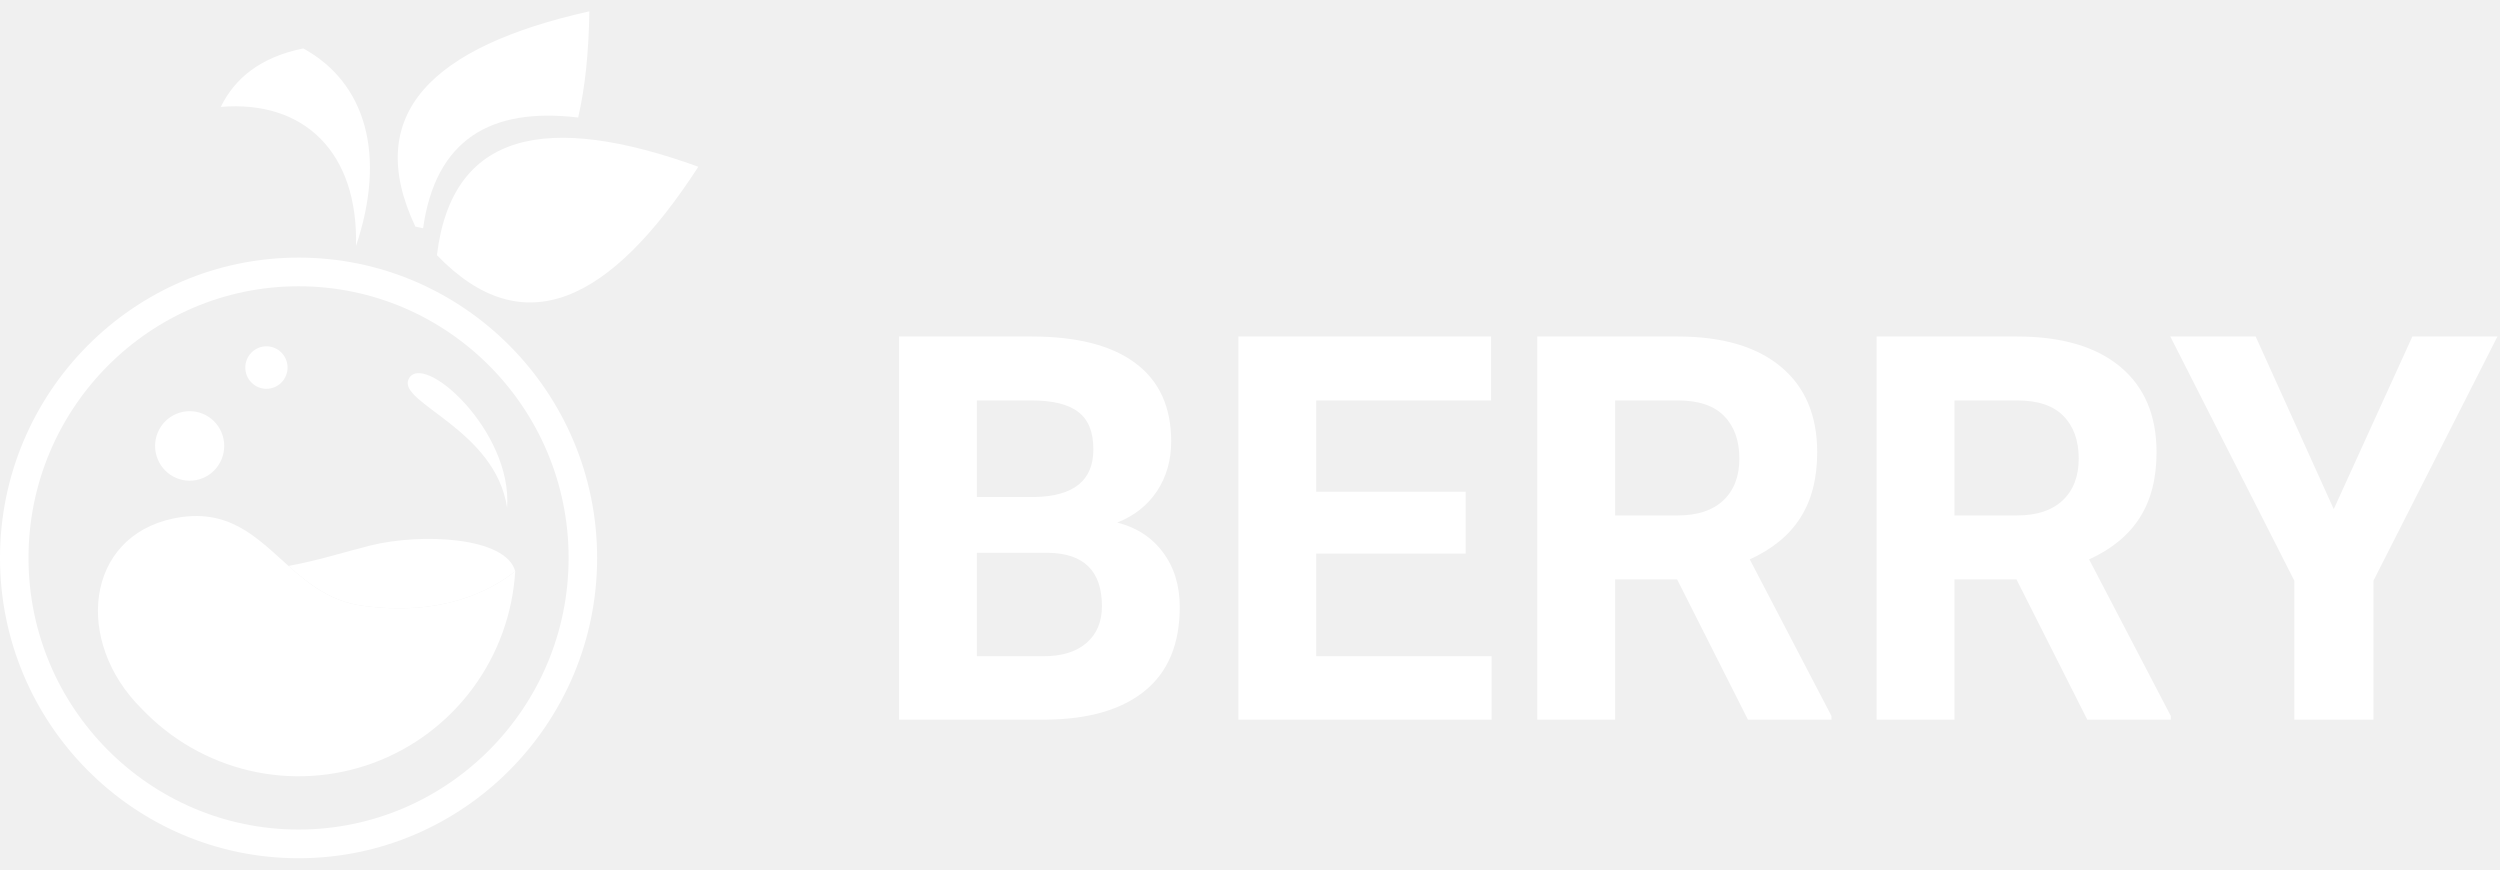
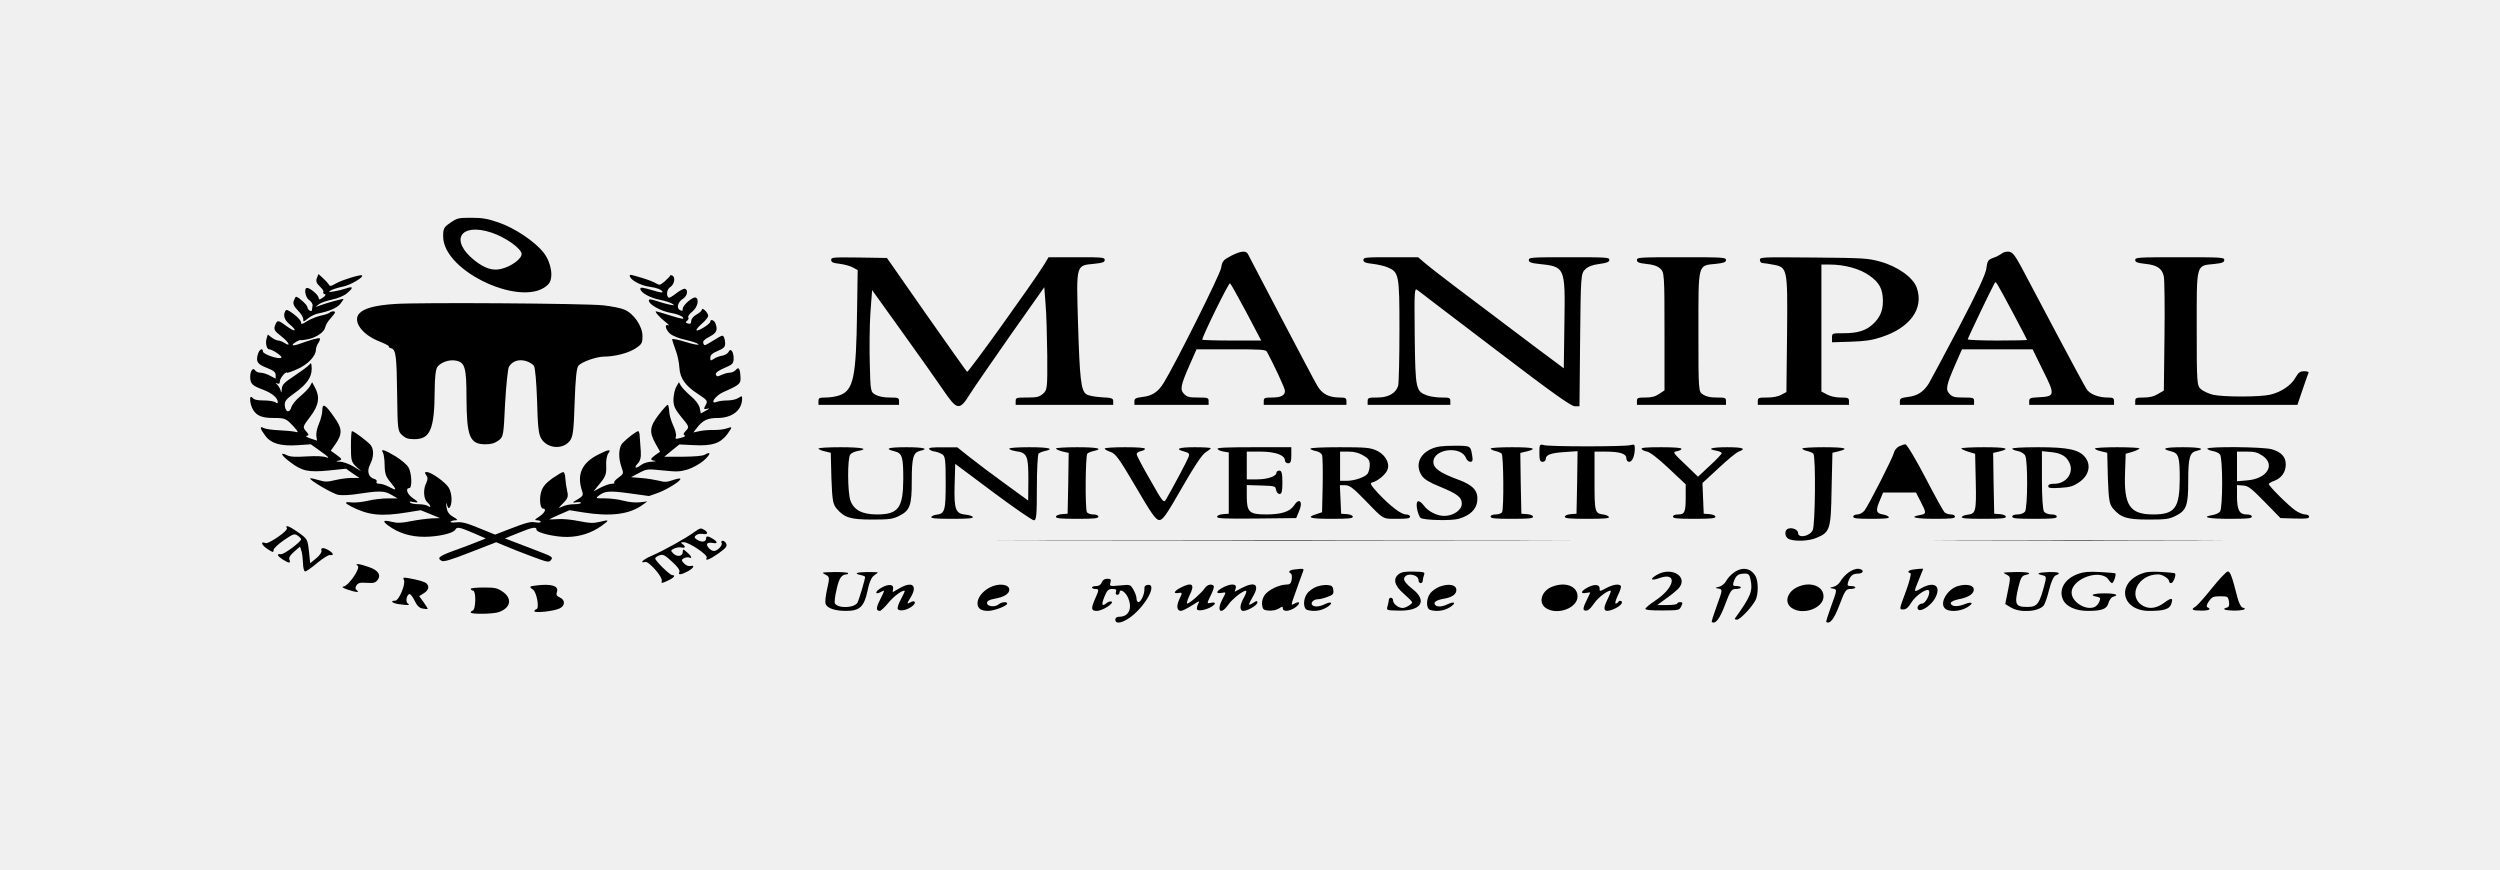
- <svg xmlns="http://www.w3.org/2000/svg" width="92" height="32" viewBox="0 0 92 32" fill="none">
-   <path d="M33.085 26.483V12.383H37.954C39.641 12.383 40.92 12.712 41.792 13.371C42.664 14.023 43.1 14.982 43.1 16.247C43.1 16.938 42.925 17.548 42.575 18.077C42.225 18.6 41.738 18.985 41.114 19.23C41.827 19.411 42.387 19.775 42.795 20.324C43.208 20.873 43.415 21.544 43.415 22.338C43.415 23.694 42.989 24.721 42.136 25.418C41.283 26.115 40.067 26.47 38.489 26.483H33.085ZM35.949 20.343V24.149H38.403C39.078 24.149 39.603 23.988 39.978 23.665C40.36 23.336 40.551 22.884 40.551 22.309C40.551 21.018 39.892 20.363 38.575 20.343H35.949ZM35.949 18.29H38.069C39.514 18.265 40.236 17.68 40.236 16.538C40.236 15.898 40.051 15.44 39.682 15.162C39.319 14.878 38.743 14.736 37.954 14.736H35.949V18.29ZM53.937 20.372H48.437V24.149H54.891V26.483H45.573V12.383H54.872V14.736H48.437V18.097H53.937V20.372ZM61.718 21.322H59.436V26.483H56.572V12.383H61.736C63.379 12.383 64.645 12.754 65.537 13.497C66.428 14.239 66.873 15.288 66.873 16.644C66.873 17.606 66.666 18.41 66.253 19.055C65.846 19.695 65.225 20.205 64.391 20.586L67.398 26.348V26.483H64.324L61.718 21.322ZM59.436 18.968H61.746C62.466 18.968 63.023 18.784 63.417 18.416C63.811 18.042 64.009 17.529 64.009 16.877C64.009 16.212 63.821 15.689 63.446 15.308C63.077 14.927 62.507 14.736 61.736 14.736H59.436V18.968ZM74.206 21.322H71.924V26.483H69.059V12.383H74.225C75.867 12.383 77.134 12.754 78.025 13.497C78.916 14.239 79.361 15.288 79.361 16.644C79.361 17.606 79.154 18.41 78.74 19.055C78.333 19.695 77.713 20.205 76.879 20.586L79.886 26.348V26.483H76.812L74.206 21.322ZM71.924 18.968H74.234C74.953 18.968 75.51 18.784 75.905 18.416C76.3 18.042 76.497 17.529 76.497 16.877C76.497 16.212 76.309 15.689 75.934 15.308C75.564 14.927 74.995 14.736 74.225 14.736H71.924V18.968ZM85.882 18.736L88.775 12.383H91.906L87.343 21.37V26.483H84.431V21.37L79.867 12.383H83.008L85.882 18.736Z" fill="white" />
-   <path d="M10.987 31.583C4.928 31.583 0 26.625 0 20.532C0 14.438 4.929 9.48 10.987 9.48C17.045 9.48 21.974 14.438 21.974 20.532C21.974 26.625 17.046 31.583 10.987 31.583ZM10.987 10.535C5.508 10.535 1.049 15.019 1.049 20.531C1.049 26.043 5.508 30.527 10.987 30.527C16.466 30.527 20.925 26.042 20.925 20.53C20.925 15.018 16.467 10.535 10.987 10.535Z" fill="white" />
-   <path d="M18.96 21.022C18.618 19.748 15.485 19.61 13.62 20.077C12.644 20.323 11.646 20.642 10.616 20.826C11.37 21.498 12.179 22.134 13.34 22.292C16.221 22.683 18.011 21.774 18.96 21.022Z" fill="white" />
-   <path d="M13.34 22.292C12.176 22.134 11.37 21.498 10.616 20.826C9.45 19.785 8.413 18.657 6.377 19.081C3.141 19.756 2.715 23.607 5.214 26.082C6.287 27.212 7.665 28.003 9.178 28.358C10.691 28.712 12.274 28.615 13.733 28.078C15.192 27.541 16.464 26.588 17.392 25.334C18.321 24.081 18.866 22.583 18.96 21.023C18.011 21.774 16.221 22.683 13.34 22.292Z" fill="white" />
-   <path d="M15.034 13.958C14.63 14.829 18.23 15.795 18.661 18.687C18.868 15.84 15.533 12.881 15.034 13.958Z" fill="white" />
-   <path d="M7.466 17.593C8.115 17.322 8.423 16.574 8.155 15.921C7.886 15.268 7.142 14.958 6.493 15.229C5.844 15.499 5.535 16.247 5.804 16.9C6.073 17.553 6.817 17.863 7.466 17.593Z" fill="white" />
-   <path d="M10.354 14.079C10.658 13.774 10.658 13.279 10.354 12.973C10.051 12.668 9.559 12.668 9.255 12.973C8.951 13.279 8.951 13.774 9.255 14.079C9.559 14.385 10.051 14.385 10.354 14.079Z" fill="white" />
-   <path d="M13.101 9.051C14.224 5.714 13.469 3.048 11.161 1.782C9.583 2.104 8.647 2.873 8.125 3.933C11.22 3.681 13.184 5.63 13.101 9.051Z" fill="white" />
-   <path d="M25.699 6.136C20.139 4.129 16.631 4.817 16.079 9.39C19.265 12.697 22.474 11.114 25.699 6.136Z" fill="white" />
-   <path d="M21.276 4.325C21.534 3.217 21.668 1.907 21.688 0.417C15.923 1.708 13.322 4.176 15.284 8.338C15.382 8.361 15.475 8.38 15.57 8.4C16.028 5.143 18.046 3.938 21.276 4.325Z" fill="white" />
+ <svg xmlns="http://www.w3.org/2000/svg" version="1.0" width="92pt" height="32pt" viewBox="0 0 92 32" preserveAspectRatio="xMidYMid meet">
+   <g transform="translate(0,32) scale(0.007803,-0.005378)" fill="#000000" stroke="none">
+     <path d="M2124 4426 c-31 -31 -34 -39 -34 -94 0 -244 384 -497 496 -327 26 40 15 147 -22 216 -41 76 -136 169 -213 207 -52 26 -76 32 -129 32 -60 0 -66 -2 -98 -34z m195 -68 c66 -32 141 -110 141 -146 0 -33 -49 -86 -97 -102 -39 -14 -76 3 -123 56 -122 139 -70 264 79 192z" />
+     <path d="M5805 4199 c-35 -27 -41 -36 -46 -82 -5 -46 -220 -669 -271 -787 -26 -62 -55 -89 -100 -96 -32 -6 -38 -11 -38 -30 l0 -24 175 0 175 0 0 25 c0 23 -3 25 -50 25 -42 0 -52 4 -66 25 -20 30 -16 58 28 203 l31 102 163 0 c145 0 163 -2 169 -17 31 -82 85 -250 85 -267 0 -32 -19 -46 -62 -46 -34 0 -38 -3 -38 -25 l0 -25 195 0 195 0 0 25 c0 21 -5 25 -30 25 -53 0 -85 24 -108 82 -12 29 -88 240 -171 468 -82 228 -153 423 -156 433 -10 24 -34 20 -80 -14z m73 -386 l70 -193 -139 0 c-77 0 -139 3 -139 6 0 22 125 392 131 386 4 -4 38 -94 77 -199z" />
+     <path d="M9440 4215 c-8 -9 -26 -23 -41 -30 -23 -12 -27 -22 -31 -72 -4 -41 -42 -160 -130 -403 -69 -190 -133 -363 -142 -385 -24 -56 -54 -84 -98 -91 -32 -6 -38 -11 -38 -30 l0 -24 175 0 175 0 0 25 c0 23 -3 25 -50 25 -42 0 -52 4 -66 25 -19 30 -16 57 28 203 l31 102 167 0 166 0 49 -145 c58 -167 57 -178 -19 -183 -41 -3 -46 -6 -46 -28 l0 -24 200 0 200 0 0 25 c0 21 -5 25 -30 25 -43 0 -84 23 -99 57 -7 15 -71 186 -141 378 -70 193 -145 397 -166 455 -31 83 -43 106 -60 108 -11 2 -27 -4 -34 -13z m56 -413 c35 -96 64 -176 64 -178 0 -2 -63 -4 -140 -4 -77 0 -140 4 -140 8 0 7 112 348 126 382 7 18 2 30 90 -208z" />
+     <path d="M3920 4171 c0 -15 9 -21 40 -26 22 -4 50 -15 62 -25 l23 -18 -3 -282 c-4 -455 -17 -541 -83 -575 -15 -8 -44 -15 -64 -15 -31 0 -35 -3 -35 -25 l0 -25 190 0 190 0 0 25 c0 23 -4 25 -44 25 -28 0 -52 7 -67 19 -23 19 -24 23 -27 213 -2 106 -1 263 3 348 l8 155 141 -285 c78 -157 165 -336 194 -398 66 -141 77 -144 127 -27 19 44 106 226 192 405 l158 325 6 -115 c4 -63 7 -221 8 -351 1 -225 0 -238 -20 -263 -18 -22 -28 -26 -75 -26 -51 0 -54 -1 -54 -25 l0 -25 230 0 230 0 0 24 c0 21 -5 24 -56 28 -32 3 -62 11 -71 21 -25 24 -31 106 -39 489 -8 402 -10 391 76 403 40 6 50 11 50 26 0 18 -9 19 -132 19 l-133 0 -24 -58 c-49 -114 -354 -732 -360 -726 -3 3 -89 179 -192 392 l-186 387 -132 3 c-124 2 -131 2 -131 -17z" />
+     <path d="M6430 4171 c0 -15 10 -21 43 -26 23 -4 54 -14 69 -23 56 -33 58 -48 58 -430 0 -192 -3 -363 -6 -381 -11 -52 -46 -81 -99 -81 -41 0 -45 -2 -45 -25 l0 -25 195 0 195 0 0 25 c0 23 -4 25 -40 25 -23 0 -53 6 -69 14 -54 28 -56 42 -59 406 -2 321 -2 334 15 313 10 -11 175 -195 368 -407 262 -290 355 -386 372 -386 l22 0 3 454 c3 443 4 455 24 483 15 20 34 31 67 37 36 7 47 14 47 28 0 17 -12 18 -190 18 -180 0 -190 -1 -190 -19 0 -15 10 -21 43 -26 129 -20 129 -17 125 -403 l-3 -312 -136 147 c-353 385 -477 522 -513 566 l-38 47 -129 0 c-120 0 -129 -1 -129 -19z" />
+     <path d="M7720 4171 c0 -16 9 -21 45 -27 31 -4 52 -14 65 -32 19 -24 20 -41 20 -429 l0 -404 -25 -24 c-18 -18 -35 -25 -65 -25 -36 0 -40 -2 -40 -25 l0 -25 210 0 210 0 0 25 c0 23 -4 25 -43 25 -30 0 -50 6 -65 20 -22 21 -22 22 -22 435 0 471 -4 447 84 460 36 6 46 11 46 26 0 18 -11 19 -210 19 -201 0 -210 -1 -210 -19z" />
+     <path d="M8300 4171 c0 -12 6 -21 13 -21 6 0 29 -5 50 -11 67 -18 68 -24 65 -475 l-3 -396 -24 -19 c-15 -12 -39 -19 -67 -19 -40 0 -44 -2 -44 -25 l0 -25 215 0 215 0 0 25 c0 22 -4 25 -39 25 -24 0 -48 8 -65 21 l-26 20 0 435 0 434 38 0 c72 0 144 -29 189 -76 47 -48 63 -93 63 -175 0 -66 -14 -112 -47 -157 -33 -44 -72 -62 -138 -62 -55 0 -55 0 -55 -31 l0 -31 88 4 c66 3 100 10 142 30 138 64 204 196 170 338 -17 72 -91 148 -175 181 -56 22 -75 24 -312 27 -250 3 -253 3 -253 -17z" />
+     <path d="M10070 4171 c0 -15 10 -20 46 -26 57 -8 81 -32 89 -87 3 -24 5 -209 3 -411 l-3 -369 -28 -24 c-19 -17 -40 -24 -68 -24 -35 0 -39 -3 -39 -25 l0 -25 383 0 382 0 24 103 c13 56 26 108 28 115 3 7 -4 12 -20 12 -19 0 -27 -8 -41 -43 -20 -54 -69 -101 -121 -118 -50 -16 -218 -16 -268 0 -20 7 -46 24 -57 38 -19 25 -20 40 -20 419 0 447 -4 425 84 438 36 6 46 11 46 27 0 18 -9 19 -210 19 -199 0 -210 -1 -210 -19z" />
+     <path d="M1494 4046 c-5 -20 -1 -35 15 -57 12 -16 19 -33 16 -38 -3 -5 0 -11 6 -13 7 -2 5 -11 -7 -23 -19 -18 -19 -18 -22 1 -4 21 -40 64 -54 64 -16 0 -8 -67 10 -83 10 -10 18 -27 16 -40 -1 -12 -3 -26 -3 -30 -2 -15 -21 4 -21 21 -1 17 -48 78 -55 71 -2 -2 -6 -15 -10 -29 -4 -18 1 -36 19 -63 15 -21 26 -48 26 -60 0 -21 1 -21 23 5 12 14 33 29 47 33 53 15 91 39 105 66 8 15 15 30 15 33 0 5 -80 -27 -115 -46 -19 -11 -19 -10 -2 9 10 12 38 26 63 33 26 8 55 25 69 42 33 39 32 52 -2 35 -16 -8 -41 -17 -58 -21 -26 -6 -28 -5 -15 7 8 7 34 19 57 26 36 10 101 66 90 77 -7 7 -93 -31 -121 -54 -28 -23 -30 -23 -37 -5 -5 10 -17 29 -28 43 l-19 25 -8 -29z" />
+     <path d="M2970 4064 c0 -28 51 -69 97 -77 31 -6 51 -18 57 -32 4 -10 -11 -7 -49 10 -45 19 -55 21 -55 9 0 -25 45 -62 91 -75 24 -7 51 -19 59 -27 13 -12 12 -13 -10 -7 -14 4 -42 15 -62 25 -32 15 -38 15 -38 3 0 -26 56 -72 104 -84 26 -6 51 -20 56 -30 9 -15 0 -14 -56 11 -36 17 -68 30 -70 30 -9 0 19 -45 45 -74 14 -16 20 -26 14 -22 -21 12 -15 -28 7 -57 13 -16 43 -33 75 -43 30 -10 56 -23 59 -30 3 -7 -22 -1 -60 16 -35 16 -64 24 -64 19 0 -6 7 -39 16 -73 9 -33 17 -88 18 -121 3 -74 28 -125 90 -183 40 -38 44 -45 36 -68 -13 -34 -13 -37 8 -30 10 4 7 -2 -8 -13 l-25 -20 -5 38 c-4 23 -20 55 -43 82 -20 25 -40 56 -46 70 l-9 24 -12 -30 c-7 -16 -13 -55 -14 -85 0 -46 5 -66 37 -123 38 -66 38 -69 22 -94 -12 -17 -14 -28 -6 -32 6 -4 -2 -11 -18 -17 -26 -10 -27 -9 -23 12 2 12 -4 47 -14 76 -9 29 -18 72 -18 95 -1 24 -4 43 -7 43 -4 0 -23 -31 -43 -69 -42 -80 -45 -116 -15 -195 l22 -57 -22 -22 c-26 -28 -26 -34 -3 -40 9 -3 3 -5 -14 -6 -17 0 -39 -10 -49 -21 -26 -29 -38 -24 -18 7 13 20 17 43 15 87 -2 34 -4 78 -5 99 0 20 -4 37 -7 37 -8 0 -52 -48 -73 -80 -20 -29 -22 -101 -6 -166 11 -43 10 -47 -15 -73 -14 -15 -23 -30 -19 -34 3 -4 -2 -7 -12 -7 -10 0 -33 -12 -52 -26 l-34 -26 31 55 c27 48 30 64 29 118 -2 36 3 74 10 87 16 30 2 28 -46 -7 -79 -57 -104 -137 -78 -250 7 -29 4 -36 -21 -58 -27 -22 -27 -24 -6 -20 12 3 22 1 22 -4 0 -5 -15 -9 -33 -9 -18 0 -43 -7 -55 -16 -21 -14 -21 -13 4 23 22 33 25 44 19 83 -4 25 -8 64 -9 88 0 23 -5 42 -10 42 -5 0 -28 -20 -52 -44 -29 -30 -45 -58 -51 -88 -11 -48 -6 -118 8 -118 18 0 8 -30 -18 -55 -22 -20 -24 -25 -10 -25 9 0 17 -5 17 -10 0 -6 -11 -8 -25 -4 -25 6 -40 0 -135 -53 l-55 -31 -75 44 c-60 36 -82 44 -108 40 -19 -3 -30 -1 -27 5 4 5 14 9 23 9 13 0 10 6 -10 23 -20 16 -29 34 -32 67 -4 32 -3 36 2 15 6 -25 9 -27 15 -12 11 30 8 95 -7 131 -16 37 -82 106 -103 106 -11 0 -11 -4 -3 -21 8 -15 8 -29 1 -51 -16 -44 -14 -111 4 -134 17 -23 20 -43 3 -26 -7 7 -27 12 -44 12 -18 0 -36 5 -40 11 -4 8 0 9 15 4 27 -8 27 -1 -4 29 -25 25 -34 66 -15 66 15 0 12 106 -4 143 -7 18 -35 52 -61 75 -51 45 -72 54 -59 25 4 -10 8 -49 8 -88 1 -58 6 -78 29 -117 30 -53 28 -58 -10 -28 -14 11 -34 20 -44 20 -11 0 -16 5 -13 14 3 7 -2 16 -11 19 -27 11 -36 52 -20 98 18 50 19 102 4 132 -12 23 -79 97 -89 97 -3 0 -5 -47 -5 -104 0 -95 2 -107 24 -138 l25 -33 -37 33 c-21 18 -50 33 -65 33 -17 1 -20 3 -9 6 23 6 22 12 -8 43 l-25 26 20 41 c36 74 35 110 -4 189 -42 88 -56 99 -56 46 0 -21 -7 -62 -16 -92 -9 -29 -14 -67 -12 -84 l3 -31 -31 15 c-17 8 -25 16 -17 18 11 3 10 9 -4 32 -16 28 -16 30 20 99 41 77 47 135 22 201 l-13 35 -11 -29 c-6 -15 -27 -46 -46 -69 -19 -22 -37 -55 -41 -73 -8 -42 -28 -35 -31 12 -1 29 6 43 44 82 60 62 83 110 83 169 -1 40 -2 45 -11 28 -6 -11 -38 -45 -70 -76 -48 -45 -59 -62 -60 -90 -1 -27 -3 -29 -6 -9 -3 14 -10 31 -16 39 -9 12 -9 13 1 7 8 -5 12 0 12 16 1 22 28 69 34 58 1 -3 24 8 49 25 48 30 87 89 87 133 0 11 5 33 12 47 6 14 9 27 6 30 -5 5 -43 -10 -100 -40 -16 -8 -28 -10 -28 -6 0 11 31 37 39 34 3 -2 20 2 37 7 39 13 74 50 78 81 1 13 12 40 24 59 12 19 22 38 22 43 0 10 -18 9 -25 -2 -3 -5 -22 -15 -43 -21 -20 -7 -49 -24 -64 -38 -24 -22 -28 -23 -28 -8 0 10 -15 36 -34 56 -26 29 -36 35 -40 23 -12 -30 -5 -62 19 -91 40 -48 29 -59 -14 -13 -41 44 -44 44 -55 -1 -5 -23 0 -35 29 -67 37 -41 50 -78 17 -48 -10 10 -24 17 -30 17 -6 0 -20 9 -30 20 l-19 21 -6 -29 c-6 -30 1 -72 12 -72 15 0 64 -48 58 -57 -10 -15 -87 23 -87 42 0 29 -18 14 -24 -20 -10 -50 -2 -67 44 -93 30 -17 40 -29 40 -48 l0 -25 -26 20 c-15 12 -35 21 -46 21 -10 0 -21 7 -25 16 -9 23 -23 -3 -23 -43 0 -48 8 -61 60 -89 43 -24 70 -56 70 -86 0 -9 -3 -9 -12 0 -7 7 -31 12 -55 12 -29 0 -45 5 -52 18 -17 28 -14 -42 3 -83 18 -41 42 -55 98 -55 53 0 58 -4 93 -59 23 -37 24 -43 9 -36 -11 4 -45 9 -78 11 -32 2 -65 9 -72 15 -21 17 -18 -4 7 -52 27 -54 73 -73 154 -65 l61 6 49 -51 c33 -33 41 -47 26 -39 -17 9 -48 11 -96 7 -55 -5 -76 -3 -93 9 -34 24 -26 -2 16 -47 56 -63 87 -72 184 -58 l80 12 31 -32 32 -31 -36 0 c-20 0 -55 -7 -78 -15 -38 -13 -47 -13 -78 0 -20 9 -38 14 -40 12 -8 -9 107 -107 133 -113 16 -4 53 -2 84 5 108 24 132 24 165 -4 l30 -25 -46 0 c-25 0 -67 -7 -93 -16 -26 -9 -60 -14 -76 -12 -37 6 -38 -2 -2 -29 80 -59 140 -68 262 -39 l64 15 46 -27 45 -27 -40 -2 c-22 -2 -65 -10 -97 -19 -45 -13 -63 -14 -89 -5 -42 15 -48 7 -18 -25 48 -52 107 -78 173 -77 65 1 133 24 143 48 8 22 19 19 85 -22 l59 -37 -34 -20 c-19 -12 -69 -39 -111 -61 -76 -40 -87 -53 -63 -73 9 -8 45 8 135 59 l122 69 38 -23 c20 -13 76 -45 124 -71 83 -45 87 -46 97 -27 10 18 4 24 -56 57 -38 21 -89 49 -115 64 l-47 26 63 37 c68 40 86 45 86 23 0 -21 87 -51 145 -50 59 1 116 27 164 78 38 39 35 42 -15 24 -27 -9 -43 -8 -92 6 -33 10 -78 17 -101 14 -22 -2 -41 -3 -41 -2 0 1 22 16 48 33 l48 30 64 -15 c128 -30 219 -14 280 51 l23 24 -36 -6 c-23 -3 -51 1 -77 11 -22 9 -61 16 -87 16 -45 0 -46 0 -28 20 28 31 50 33 146 14 l90 -18 43 22 c45 24 114 88 104 97 -2 3 -19 -2 -37 -11 -26 -13 -37 -14 -64 -3 -18 6 -54 15 -81 18 l-50 6 38 29 c37 28 38 28 113 17 66 -10 79 -9 117 7 23 11 57 38 75 61 33 42 36 66 5 40 -11 -9 -45 -13 -103 -14 l-88 0 35 42 36 42 70 -5 c85 -6 123 12 156 75 25 51 25 54 -2 40 -12 -7 -39 -11 -58 -11 -20 1 -50 -2 -68 -7 l-32 -10 16 30 c27 52 50 69 98 69 69 0 116 53 116 134 0 18 -1 18 -18 3 -10 -10 -33 -17 -51 -17 -18 0 -41 -4 -51 -10 -35 -19 -7 43 31 67 78 50 84 57 81 108 -2 55 -9 68 -23 42 -6 -9 -18 -17 -27 -17 -10 0 -27 -7 -39 -15 -18 -12 -22 -13 -26 -1 -6 15 9 30 56 59 22 14 27 25 27 55 0 47 -15 74 -24 44 -4 -11 -17 -23 -31 -26 -13 -3 -31 -13 -39 -22 -15 -14 -16 -13 -16 9 0 18 10 31 35 46 27 16 35 27 35 50 0 16 -3 36 -6 44 -6 17 -5 17 -67 -38 -24 -21 -26 -21 -30 -4 -4 14 5 27 29 45 34 26 40 46 28 92 -6 22 -24 31 -24 11 0 -15 -59 -69 -65 -59 -3 4 9 25 25 45 17 21 30 45 30 54 0 21 -29 62 -30 42 0 -7 -11 -22 -25 -33 -14 -11 -25 -30 -25 -43 0 -18 -4 -23 -15 -19 -12 5 -13 10 -4 20 6 7 8 17 5 23 -3 5 5 23 19 39 25 30 34 85 16 96 -13 8 -61 -52 -61 -76 0 -16 -3 -18 -14 -9 -17 14 -9 55 15 77 20 18 26 59 10 68 -5 3 -23 -10 -41 -30 -17 -20 -34 -34 -36 -31 -14 14 -9 58 7 73 20 18 26 69 9 79 -5 3 -10 3 -10 -2 -1 -4 -12 -21 -25 -38 -22 -27 -25 -28 -42 -13 -10 9 -40 26 -66 37 -53 23 -57 24 -57 15z" />
+     <path d="M1860 3870 c-90 -9 -143 -29 -165 -64 -34 -52 12 -146 94 -192 27 -16 48 -31 45 -35 -2 -4 3 -9 11 -12 22 -9 26 -54 28 -319 2 -234 3 -248 23 -275 17 -22 29 -28 59 -28 74 0 94 69 95 330 0 92 5 149 13 165 16 31 56 51 85 43 45 -11 52 -47 52 -255 1 -267 15 -318 90 -318 26 0 43 7 61 26 23 25 24 31 31 252 5 125 13 238 18 252 16 39 46 54 80 40 15 -6 32 -21 38 -33 6 -13 12 -113 15 -242 3 -174 7 -228 20 -257 29 -68 101 -76 134 -15 15 27 19 68 23 262 4 165 9 237 18 253 15 26 84 61 120 62 51 0 115 24 148 55 31 29 34 38 34 86 0 68 -42 155 -86 181 -16 10 -61 23 -100 29 -82 13 -874 21 -984 9z" />
+     <path d="M7260 2851 c0 -48 3 -61 15 -61 8 0 15 8 15 19 0 29 24 42 90 48 l60 6 -2 -214 -3 -214 -27 -3 c-16 -2 -28 -9 -28 -18 0 -11 21 -14 106 -14 80 0 105 3 102 13 -3 6 -13 14 -24 16 -43 8 -44 15 -44 227 l0 204 49 0 c70 0 101 -14 101 -45 0 -15 6 -25 14 -25 14 0 26 42 26 92 0 27 -2 29 -22 22 -13 -5 -104 -8 -203 -8 -99 0 -190 3 -202 8 -22 8 -23 6 -23 -53z" />
+     <path d="M8955 2895 c-10 -8 -21 -27 -23 -43 -4 -30 -117 -352 -138 -394 -9 -16 -23 -28 -34 -28 -11 0 -20 -7 -20 -15 0 -12 16 -15 86 -15 63 0 85 3 82 12 -3 7 -15 15 -29 18 -31 8 -34 26 -14 94 l16 56 78 0 77 0 22 -62 c28 -79 28 -84 -3 -92 -55 -14 -22 -26 70 -26 78 0 95 3 95 15 0 8 -8 15 -19 15 -10 0 -23 6 -29 13 -6 6 -47 114 -92 240 -45 125 -87 227 -94 227 -6 0 -20 -7 -31 -15z" />
+     <path d="M6753 2880 c-60 -36 -80 -116 -47 -186 12 -24 36 -46 83 -73 84 -50 105 -73 105 -118 0 -43 -40 -83 -83 -83 -34 0 -76 31 -96 71 -25 47 -39 36 -32 -23 4 -28 11 -56 17 -62 16 -16 146 -20 179 -6 53 22 84 64 88 122 5 69 -19 108 -88 145 -88 47 -119 79 -119 122 0 91 132 113 154 26 4 -14 13 -25 20 -25 11 0 13 11 9 43 -8 68 -6 67 -85 67 -55 0 -81 -5 -105 -20z" />
+     <path d="M3860 2881 c0 -5 13 -14 29 -19 l29 -10 3 -174 c4 -150 7 -177 24 -207 37 -63 65 -76 168 -76 81 0 96 3 126 24 53 38 61 71 61 240 0 160 7 195 39 206 45 14 17 25 -64 25 -87 0 -107 -10 -56 -28 36 -13 41 -38 41 -191 -1 -197 -23 -241 -125 -241 -68 0 -108 30 -124 94 -14 55 -15 290 -1 316 5 10 21 21 35 24 57 14 21 26 -80 26 -58 0 -105 -4 -105 -9z" />
+     <path d="M4382 2878 c3 -7 13 -15 24 -17 10 -1 27 -10 37 -19 15 -13 17 -36 17 -197 0 -189 -4 -210 -44 -217 -11 -1 -21 -9 -24 -15 -3 -10 21 -13 98 -13 77 0 101 3 98 13 -3 6 -17 13 -31 15 -50 6 -58 33 -55 199 l3 149 178 -193 c98 -106 185 -193 193 -193 12 0 14 36 14 223 0 122 4 227 8 233 4 6 17 14 30 18 48 15 18 26 -73 26 -58 0 -95 -4 -95 -10 0 -6 14 -13 30 -17 54 -10 60 -31 60 -193 l-1 -145 -109 115 c-60 63 -135 145 -167 182 l-58 67 -68 0 c-51 1 -68 -2 -65 -11z" />
+     <path d="M4980 2881 c0 -5 14 -14 30 -20 l30 -10 -2 -208 -3 -208 -27 -3 c-16 -2 -28 -9 -28 -18 0 -11 20 -14 100 -14 82 0 100 3 100 15 0 9 -9 15 -24 15 -13 0 -27 7 -30 16 -9 22 -7 387 2 400 4 6 17 14 30 18 49 16 17 26 -78 26 -55 0 -100 -4 -100 -9z" />
+     <path d="M5210 2881 c0 -6 12 -16 27 -23 24 -11 41 -45 119 -238 72 -179 94 -226 110 -228 17 -2 32 27 108 220 58 147 96 230 112 243 13 12 24 24 24 28 0 4 -34 7 -75 7 -77 0 -97 -12 -49 -30 22 -9 25 -14 19 -38 -6 -24 -71 -202 -105 -287 -12 -29 -14 -26 -75 130 -35 88 -64 167 -64 176 -1 9 8 19 19 22 11 3 20 10 20 16 0 7 -33 11 -95 11 -53 0 -95 -4 -95 -9z" />
+     <path d="M5742 2878 c3 -7 15 -15 29 -18 l24 -6 0 -209 0 -210 -27 -3 c-16 -2 -28 -9 -28 -18 0 -12 29 -14 186 -12 l187 3 13 45 c21 68 2 99 -24 40 -19 -41 -59 -60 -131 -60 -79 0 -91 16 -91 123 l0 78 68 -3 c65 -3 67 -4 70 -30 2 -16 9 -28 17 -28 10 0 13 19 13 80 0 61 -4 80 -14 80 -8 0 -14 -6 -14 -14 0 -25 -42 -46 -92 -46 l-48 0 0 95 0 95 64 0 c70 0 116 -24 116 -61 0 -10 7 -19 15 -19 12 0 15 13 15 55 l0 55 -176 0 c-134 0 -175 -3 -172 -12z" />
+     <path d="M6180 2880 c0 -5 11 -12 25 -16 14 -3 27 -16 30 -28 3 -11 4 -104 3 -206 l-3 -185 -27 -13 c-50 -23 -30 -32 72 -32 80 0 100 3 100 14 0 9 -12 16 -27 18 l-28 3 -3 98 -3 97 25 0 c20 0 37 -18 90 -97 94 -141 84 -133 155 -133 48 0 61 3 61 15 0 8 -8 15 -19 15 -23 0 -72 54 -131 144 -34 54 -41 71 -30 74 29 10 69 60 75 94 9 47 -16 103 -57 128 -29 17 -50 20 -170 20 -84 0 -138 -4 -138 -10z m249 -46 c25 -21 31 -33 31 -66 0 -21 -5 -48 -10 -59 -14 -25 -62 -49 -100 -49 l-30 0 0 100 0 100 39 0 c28 0 49 -8 70 -26z" />
+     <path d="M7030 2881 c0 -5 10 -13 23 -17 12 -4 25 -12 29 -18 9 -13 11 -378 2 -400 -3 -9 -17 -16 -30 -16 -15 0 -24 -6 -24 -15 0 -12 18 -15 100 -15 80 0 100 3 100 14 0 9 -12 16 -27 18 l-28 3 -3 208 -2 208 30 10 c55 20 31 29 -70 29 -55 0 -100 -4 -100 -9z" />
+     <path d="M7742 2878 c3 -7 14 -15 26 -18 13 -3 55 -50 102 -115 l80 -109 0 -87 c0 -104 -5 -119 -36 -119 -15 0 -24 -6 -24 -15 0 -12 18 -15 100 -15 80 0 100 3 100 14 0 9 -12 16 -27 18 l-28 3 -3 105 -3 105 76 102 c41 56 84 107 95 113 38 20 20 30 -55 30 -74 0 -99 -12 -50 -24 14 -4 25 -11 25 -17 0 -5 -25 -44 -56 -85 l-56 -76 -42 59 c-79 109 -80 110 -56 116 11 3 20 10 20 16 0 7 -33 11 -96 11 -71 0 -95 -3 -92 -12z" />
+     <path d="M8500 2881 c0 -5 10 -13 23 -17 12 -4 25 -12 29 -18 12 -18 9 -489 -3 -524 -15 -43 -69 -57 -69 -18 0 20 -25 37 -44 30 -23 -9 -21 -61 3 -74 31 -16 93 -12 128 10 64 38 68 58 71 333 l4 249 29 10 c54 19 30 28 -71 28 -55 0 -100 -4 -100 -9z" />
+     <path d="M9250 2882 c0 -5 15 -15 33 -23 l32 -14 3 -194 c3 -202 0 -217 -40 -223 -12 -2 -23 -9 -26 -15 -3 -10 22 -13 102 -13 85 0 106 3 106 14 0 9 -12 16 -27 18 l-28 3 -3 208 -2 208 30 10 c55 20 31 29 -75 29 -58 0 -105 -4 -105 -8z" />
+     <path d="M9490 2880 c0 -5 12 -13 26 -16 14 -4 30 -17 35 -31 13 -34 12 -359 -1 -384 -6 -11 -21 -19 -35 -19 -16 0 -25 -6 -25 -15 0 -12 18 -15 105 -15 87 0 105 3 105 15 0 9 -9 15 -25 15 -14 0 -29 8 -35 19 -6 12 -10 100 -10 217 l0 197 41 -6 c50 -7 76 -29 90 -78 20 -66 -17 -139 -72 -139 -20 0 -29 -5 -29 -16 0 -14 9 -16 56 -12 47 4 61 10 91 40 44 44 56 114 28 167 -28 54 -79 71 -222 71 -74 0 -123 -4 -123 -10z" />
+     <path d="M9880 2881 c0 -5 13 -14 29 -19 l29 -10 3 -174 c4 -150 7 -177 24 -207 37 -63 65 -76 168 -76 81 0 96 3 126 24 53 38 61 71 61 240 0 160 7 195 39 206 45 14 17 25 -64 25 -87 0 -107 -10 -56 -28 36 -13 41 -38 41 -191 -1 -197 -23 -241 -125 -241 -110 0 -139 61 -133 285 l3 130 33 14 c17 8 32 18 32 23 0 4 -47 8 -105 8 -58 0 -105 -4 -105 -9z" />
+     <path d="M10410 2880 c0 -5 11 -12 25 -16 14 -3 30 -14 35 -24 6 -10 10 -98 10 -195 0 -97 -4 -185 -10 -195 -5 -10 -21 -21 -35 -24 -57 -14 -21 -26 80 -26 87 0 105 3 105 15 0 9 -9 15 -25 15 -34 0 -45 31 -45 126 l0 75 29 -3 c24 -2 40 -21 102 -113 l74 -110 68 -3 c55 -2 67 0 67 13 0 8 -8 15 -19 15 -10 0 -31 12 -46 28 -31 30 -125 166 -125 180 0 5 12 15 26 22 34 19 54 60 54 112 0 52 -21 85 -66 104 -40 17 -304 20 -304 4z m261 -49 c62 -62 20 -158 -74 -168 l-47 -6 0 102 0 101 46 0 c37 0 51 -5 75 -29z" />
+     <path d="M1353 2336 c7 -17 -87 -111 -101 -102 -25 15 -19 -13 8 -39 27 -26 30 -27 30 -9 0 11 22 41 49 68 45 44 49 46 65 31 9 -9 16 -20 16 -25 0 -17 -81 -105 -95 -102 -22 4 -18 -11 8 -36 29 -27 40 -28 32 -2 -4 13 3 31 22 55 l28 35 6 -27 c4 -16 7 -54 8 -85 0 -32 5 -58 10 -58 6 0 31 26 57 58 26 31 53 56 60 54 20 -4 17 12 -4 31 -24 22 -41 22 -36 0 3 -10 -8 -33 -24 -52 l-29 -35 -6 83 c-6 81 -8 84 -49 127 -43 44 -65 56 -55 30z" />
+     <path d="M3274 2309 c-37 -40 -146 -128 -201 -162 -40 -25 -60 -53 -30 -42 16 7 83 -103 78 -129 -3 -19 -2 -19 27 0 30 19 41 39 22 39 -11 0 -80 98 -80 114 0 6 9 15 20 21 17 9 25 3 60 -44 26 -34 38 -59 34 -70 -8 -22 8 -20 40 5 28 22 35 45 12 36 -8 -3 -21 4 -30 18 -13 20 -13 25 -1 35 8 6 19 9 25 5 17 -10 11 11 -10 36 -19 24 -19 24 -20 3 0 -31 -26 -37 -44 -12 -14 20 -14 23 4 35 10 7 25 10 34 7 19 -7 21 7 4 24 -9 9 -8 12 7 12 25 0 115 -88 108 -106 -10 -26 13 -14 56 30 33 34 42 49 36 65 -3 12 -11 21 -17 21 -5 0 -8 -6 -5 -14 7 -16 -19 -56 -36 -56 -16 0 -39 38 -31 51 3 5 14 7 25 4 24 -8 25 7 1 28 -23 21 -32 21 -32 3 0 -24 -20 -29 -41 -10 -15 13 -16 20 -7 31 6 8 20 12 30 10 26 -7 31 7 10 27 -17 15 -20 14 -48 -15z" />
+     <path d="M4952 2253 c603 -2 1593 -2 2200 0 607 1 113 2 -1097 2 -1210 0 -1706 -1 -1103 -2z" />
+     <path d="M9247 2253 c304 -2 802 -2 1105 0 304 1 56 2 -552 2 -608 0 -856 -1 -553 -2z" />
+     <path d="M1687 2079 c15 -15 -43 -137 -66 -142 -11 -2 -6 -9 16 -20 38 -20 63 -23 46 -6 -8 8 -8 18 -2 33 8 18 17 21 49 18 31 -3 40 0 50 18 19 35 4 68 -40 90 -44 23 -71 27 -53 9z" />
+     <path d="M6103 2053 c-23 -4 -30 -17 -15 -27 4 -3 6 -21 4 -40 -3 -29 -9 -36 -26 -36 -32 0 -83 -35 -101 -70 -9 -17 -15 -48 -13 -68 3 -32 7 -37 31 -40 17 -2 37 4 48 14 17 16 19 16 19 1 0 -25 33 -21 60 8 25 27 21 46 -5 25 -14 -12 -15 -10 -10 16 13 54 46 189 51 207 5 17 1 18 -43 10z" />
+     <path d="M8177 2032 c-15 -15 -31 -42 -37 -59 -6 -17 -21 -34 -33 -38 -19 -6 -20 -8 -4 -12 22 -6 22 -5 -8 -125 -14 -55 -24 -102 -22 -104 17 -17 37 20 62 116 26 100 31 110 52 110 13 0 23 5 23 10 0 6 -9 10 -20 10 -17 0 -19 4 -14 28 11 44 20 55 48 57 23 1 26 -4 32 -42 11 -77 1 -114 -74 -265 -2 -5 3 -8 10 -8 14 0 69 83 87 133 14 36 14 128 1 163 -22 58 -63 68 -103 26z" />
+     <path d="M8718 2033 c-15 -16 -32 -43 -38 -60 -6 -17 -21 -34 -33 -38 -19 -6 -20 -8 -4 -12 22 -6 22 -5 -8 -125 -14 -55 -24 -102 -22 -104 17 -17 37 20 62 116 26 100 31 110 52 110 13 0 23 5 23 10 0 6 -9 10 -20 10 -17 0 -19 4 -14 28 11 44 21 56 46 57 29 0 31 29 3 33 -12 2 -32 -9 -47 -25z" />
+     <path d="M9023 2053 c-23 -4 -31 -19 -13 -25 5 -2 -4 -53 -20 -118 -35 -137 -34 -130 -12 -130 11 0 24 16 35 45 22 53 80 108 85 81 5 -25 -18 -86 -33 -86 -16 0 -29 -30 -17 -42 14 -14 59 30 77 76 33 85 -1 123 -64 71 -37 -32 -37 -30 -11 60 11 38 20 71 20 72 0 3 -17 2 -47 -4z" />
+     <path d="M3880 2031 c0 -2 8 -9 17 -16 15 -12 16 -20 4 -94 -7 -44 -11 -91 -7 -104 7 -29 44 -47 97 -47 63 0 84 28 100 135 8 59 19 95 31 107 10 10 18 19 18 21 0 2 -22 3 -50 3 -52 -1 -65 -10 -30 -21 11 -3 20 -9 20 -13 0 -15 -29 -158 -36 -175 -14 -38 -92 -42 -107 -5 -2 8 1 52 9 98 11 74 23 99 47 100 4 0 7 4 7 8 0 5 -27 8 -60 8 -33 0 -60 -3 -60 -5z" />
+     <path d="M6597 2022 c-29 -32 -21 -79 23 -134 22 -28 40 -54 40 -59 0 -12 -30 -39 -45 -39 -20 0 -45 28 -45 51 0 10 -4 19 -10 19 -5 0 -10 -6 -10 -14 0 -7 -3 -27 -6 -43 -6 -29 -6 -29 49 -31 110 -5 142 66 66 151 -27 31 -39 54 -37 69 6 42 68 30 68 -13 0 -11 5 -19 10 -19 6 0 10 8 10 18 0 9 3 26 6 38 5 19 1 21 -49 23 -41 1 -57 -3 -70 -17z" />
+     <path d="M7813 2016 c-34 -29 -27 -42 12 -22 88 46 75 -64 -19 -154 -25 -24 -46 -49 -46 -56 0 -8 26 -11 80 -11 78 1 80 1 89 29 8 22 7 28 -5 28 -7 0 -14 -4 -14 -10 0 -5 -21 -10 -47 -10 l-47 0 40 43 c23 23 48 53 58 67 53 80 -28 158 -101 96z" />
+     <path d="M9450 2031 c0 -2 7 -9 17 -16 15 -11 15 -20 3 -105 l-13 -93 27 -24 c44 -38 131 -29 155 15 5 10 17 58 25 107 10 56 21 92 31 98 28 15 15 24 -30 23 -52 -3 -66 -11 -35 -21 19 -6 21 -12 16 -43 -27 -156 -37 -175 -85 -175 -57 0 -62 18 -41 141 9 55 16 73 31 77 37 12 18 22 -41 21 -33 0 -60 -3 -60 -5z" />
+     <path d="M9802 2024 c-65 -33 -95 -109 -72 -179 15 -46 60 -75 117 -75 66 0 90 13 97 55 4 20 14 39 22 42 31 12 11 23 -41 23 -54 0 -74 -13 -36 -23 16 -4 18 -10 12 -33 -4 -15 -14 -32 -22 -37 -42 -27 -109 34 -109 98 0 98 140 167 175 87 5 -12 13 -22 16 -22 7 0 21 61 15 67 -2 2 -35 6 -72 9 -53 4 -77 1 -102 -12z" />
+     <path d="M10093 2021 c-114 -72 -84 -251 43 -251 68 0 94 11 103 44 12 47 3 50 -33 11 -35 -37 -68 -44 -97 -22 -78 60 -28 217 69 217 20 0 52 -29 52 -48 0 -7 4 -12 9 -12 11 0 26 59 18 67 -3 3 -34 7 -69 10 -51 3 -69 0 -95 -16z" />
+     <path d="M10432 1926 c-34 -62 -69 -119 -77 -126 -24 -20 -18 -28 25 -28 38 -1 52 10 30 23 -5 3 -3 20 7 40 15 31 21 35 54 35 35 0 37 -2 41 -36 3 -24 0 -38 -9 -41 -27 -10 -12 -20 32 -21 45 0 67 11 41 21 -8 3 -18 34 -25 74 -23 133 -33 173 -44 173 -7 0 -40 -51 -75 -114z" />
+     <path d="M1905 1981 c9 -28 -24 -141 -41 -141 -27 0 -14 -18 17 -24 46 -9 55 -8 42 5 -11 11 -6 56 7 64 5 3 16 -17 25 -44 11 -34 22 -51 38 -55 11 -3 22 -4 24 -3 1 2 -7 22 -19 46 l-21 42 22 20 c22 20 27 45 13 66 -8 12 -38 25 -85 37 -25 6 -28 5 -22 -13z" />
+     <path d="M5196 1965 c-4 -16 -13 -25 -26 -25 -11 0 -20 -4 -20 -10 0 -5 7 -10 15 -10 19 0 19 -5 0 -66 -21 -69 -19 -84 8 -84 26 0 84 54 69 64 -5 3 -15 -1 -22 -9 -23 -28 -27 -15 -12 40 13 46 19 55 38 55 17 0 21 -4 17 -20 -3 -11 0 -20 6 -20 6 0 11 7 11 16 0 27 24 9 37 -27 26 -75 9 -139 -38 -139 -12 0 -19 -7 -19 -20 0 -33 34 -24 74 20 72 80 125 227 79 218 -12 -2 -17 -12 -16 -28 2 -32 -16 -90 -28 -90 -5 0 -9 11 -9 25 0 14 -7 41 -15 61 -14 35 -15 35 -63 28 -49 -6 -50 -6 -45 20 4 21 2 26 -15 26 -13 0 -22 -9 -26 -25z" />
+     <path d="M2523 1943 c-27 -5 -28 -9 -9 -28 17 -17 31 -128 16 -133 -5 -2 -10 -8 -10 -14 0 -14 89 -1 118 18 28 18 29 59 2 76 -14 9 -18 19 -14 35 12 45 -26 61 -103 46z" />
+     <path d="M4154 1926 c-29 -24 -28 -50 1 -26 19 16 19 15 -5 -55 -19 -55 -19 -75 0 -75 4 0 22 24 39 54 26 47 69 92 78 83 1 -2 -7 -27 -18 -57 -11 -29 -18 -59 -15 -67 8 -19 45 -8 68 19 21 23 14 45 -8 27 -18 -15 -18 -10 1 34 34 82 7 113 -54 61 l-31 -26 2 23 c4 33 -24 35 -58 5z" />
+     <path d="M4666 1929 c-33 -26 -56 -69 -56 -107 0 -35 16 -52 50 -52 28 0 90 34 90 50 0 15 -26 12 -40 -5 -18 -22 -55 -15 -55 9 0 14 10 22 35 29 45 11 70 34 70 62 0 39 -52 47 -94 14z" />
+     <path d="M5568 1929 c-32 -24 -37 -44 -9 -36 18 4 18 2 3 -43 -15 -47 -12 -80 8 -80 5 0 28 16 50 36 39 36 40 36 30 10 -5 -15 -7 -32 -4 -37 7 -12 43 -2 67 19 23 20 22 35 -3 27 -19 -6 -19 -6 0 51 11 31 17 60 14 65 -10 17 -31 9 -43 -17 -14 -31 -71 -104 -82 -104 -4 0 1 25 11 56 27 77 13 94 -42 53z" />
+     <path d="M5766 1929 c-31 -24 -34 -43 -6 -36 24 6 24 9 5 -43 -29 -81 -8 -111 27 -39 19 41 76 105 85 96 3 -3 -2 -24 -11 -47 -20 -50 -21 -90 -2 -90 20 0 66 39 66 57 0 14 -3 14 -20 -2 -25 -23 -25 -18 0 46 32 80 9 103 -55 55 l-32 -25 5 25 c6 31 -24 33 -62 3z" />
+     <path d="M6208 1935 c-15 -9 -35 -29 -43 -45 -20 -39 -20 -106 1 -114 31 -12 63 -6 91 18 32 28 25 46 -9 22 -28 -20 -54 -21 -61 -2 -6 16 11 36 30 36 8 0 28 7 44 16 25 13 30 20 27 47 -2 26 -8 32 -28 34 -14 2 -37 -4 -52 -12z" />
+     <path d="M6788 1935 c-15 -9 -35 -29 -43 -45 -20 -39 -20 -106 1 -114 31 -12 63 -6 91 18 32 28 25 46 -9 22 -28 -20 -54 -21 -61 -2 -7 17 9 31 45 40 38 9 60 34 56 65 -4 32 -39 39 -80 16z" />
+     <path d="M7321 1936 c-51 -28 -68 -109 -31 -146 53 -53 150 -1 150 79 0 70 -57 102 -119 67z" />
+     <path d="M7487 1930 c-32 -25 -35 -45 -7 -37 11 3 20 4 20 3 0 -2 -9 -28 -19 -59 -12 -33 -16 -59 -10 -62 14 -10 26 2 49 50 19 40 67 91 77 82 1 -2 -6 -30 -17 -62 -24 -69 -15 -89 27 -65 31 18 51 46 39 57 -5 4 -11 2 -13 -4 -3 -7 -9 -13 -13 -13 -5 0 0 25 10 56 11 31 17 60 14 65 -9 16 -36 10 -69 -15 -31 -24 -31 -24 -31 -3 1 29 -25 32 -57 7z" />
+     <path d="M8485 1938 c-55 -30 -74 -109 -35 -148 53 -53 150 -1 150 79 0 68 -57 102 -115 69z" />
+     <path d="M9234 1940 c-47 -19 -86 -109 -64 -149 15 -30 71 -28 107 3 35 30 25 44 -15 20 -32 -18 -62 -14 -62 10 0 9 16 19 38 26 47 12 75 40 70 72 -3 25 -37 34 -74 18z" />
+     <path d="M2220 1921 c0 -5 5 -11 12 -13 14 -5 12 -131 -3 -136 -5 -2 -9 -8 -9 -13 0 -13 107 -11 133 3 56 29 64 93 18 139 -26 26 -36 29 -90 29 -34 0 -61 -4 -61 -9z" />
+   </g>
</svg>
